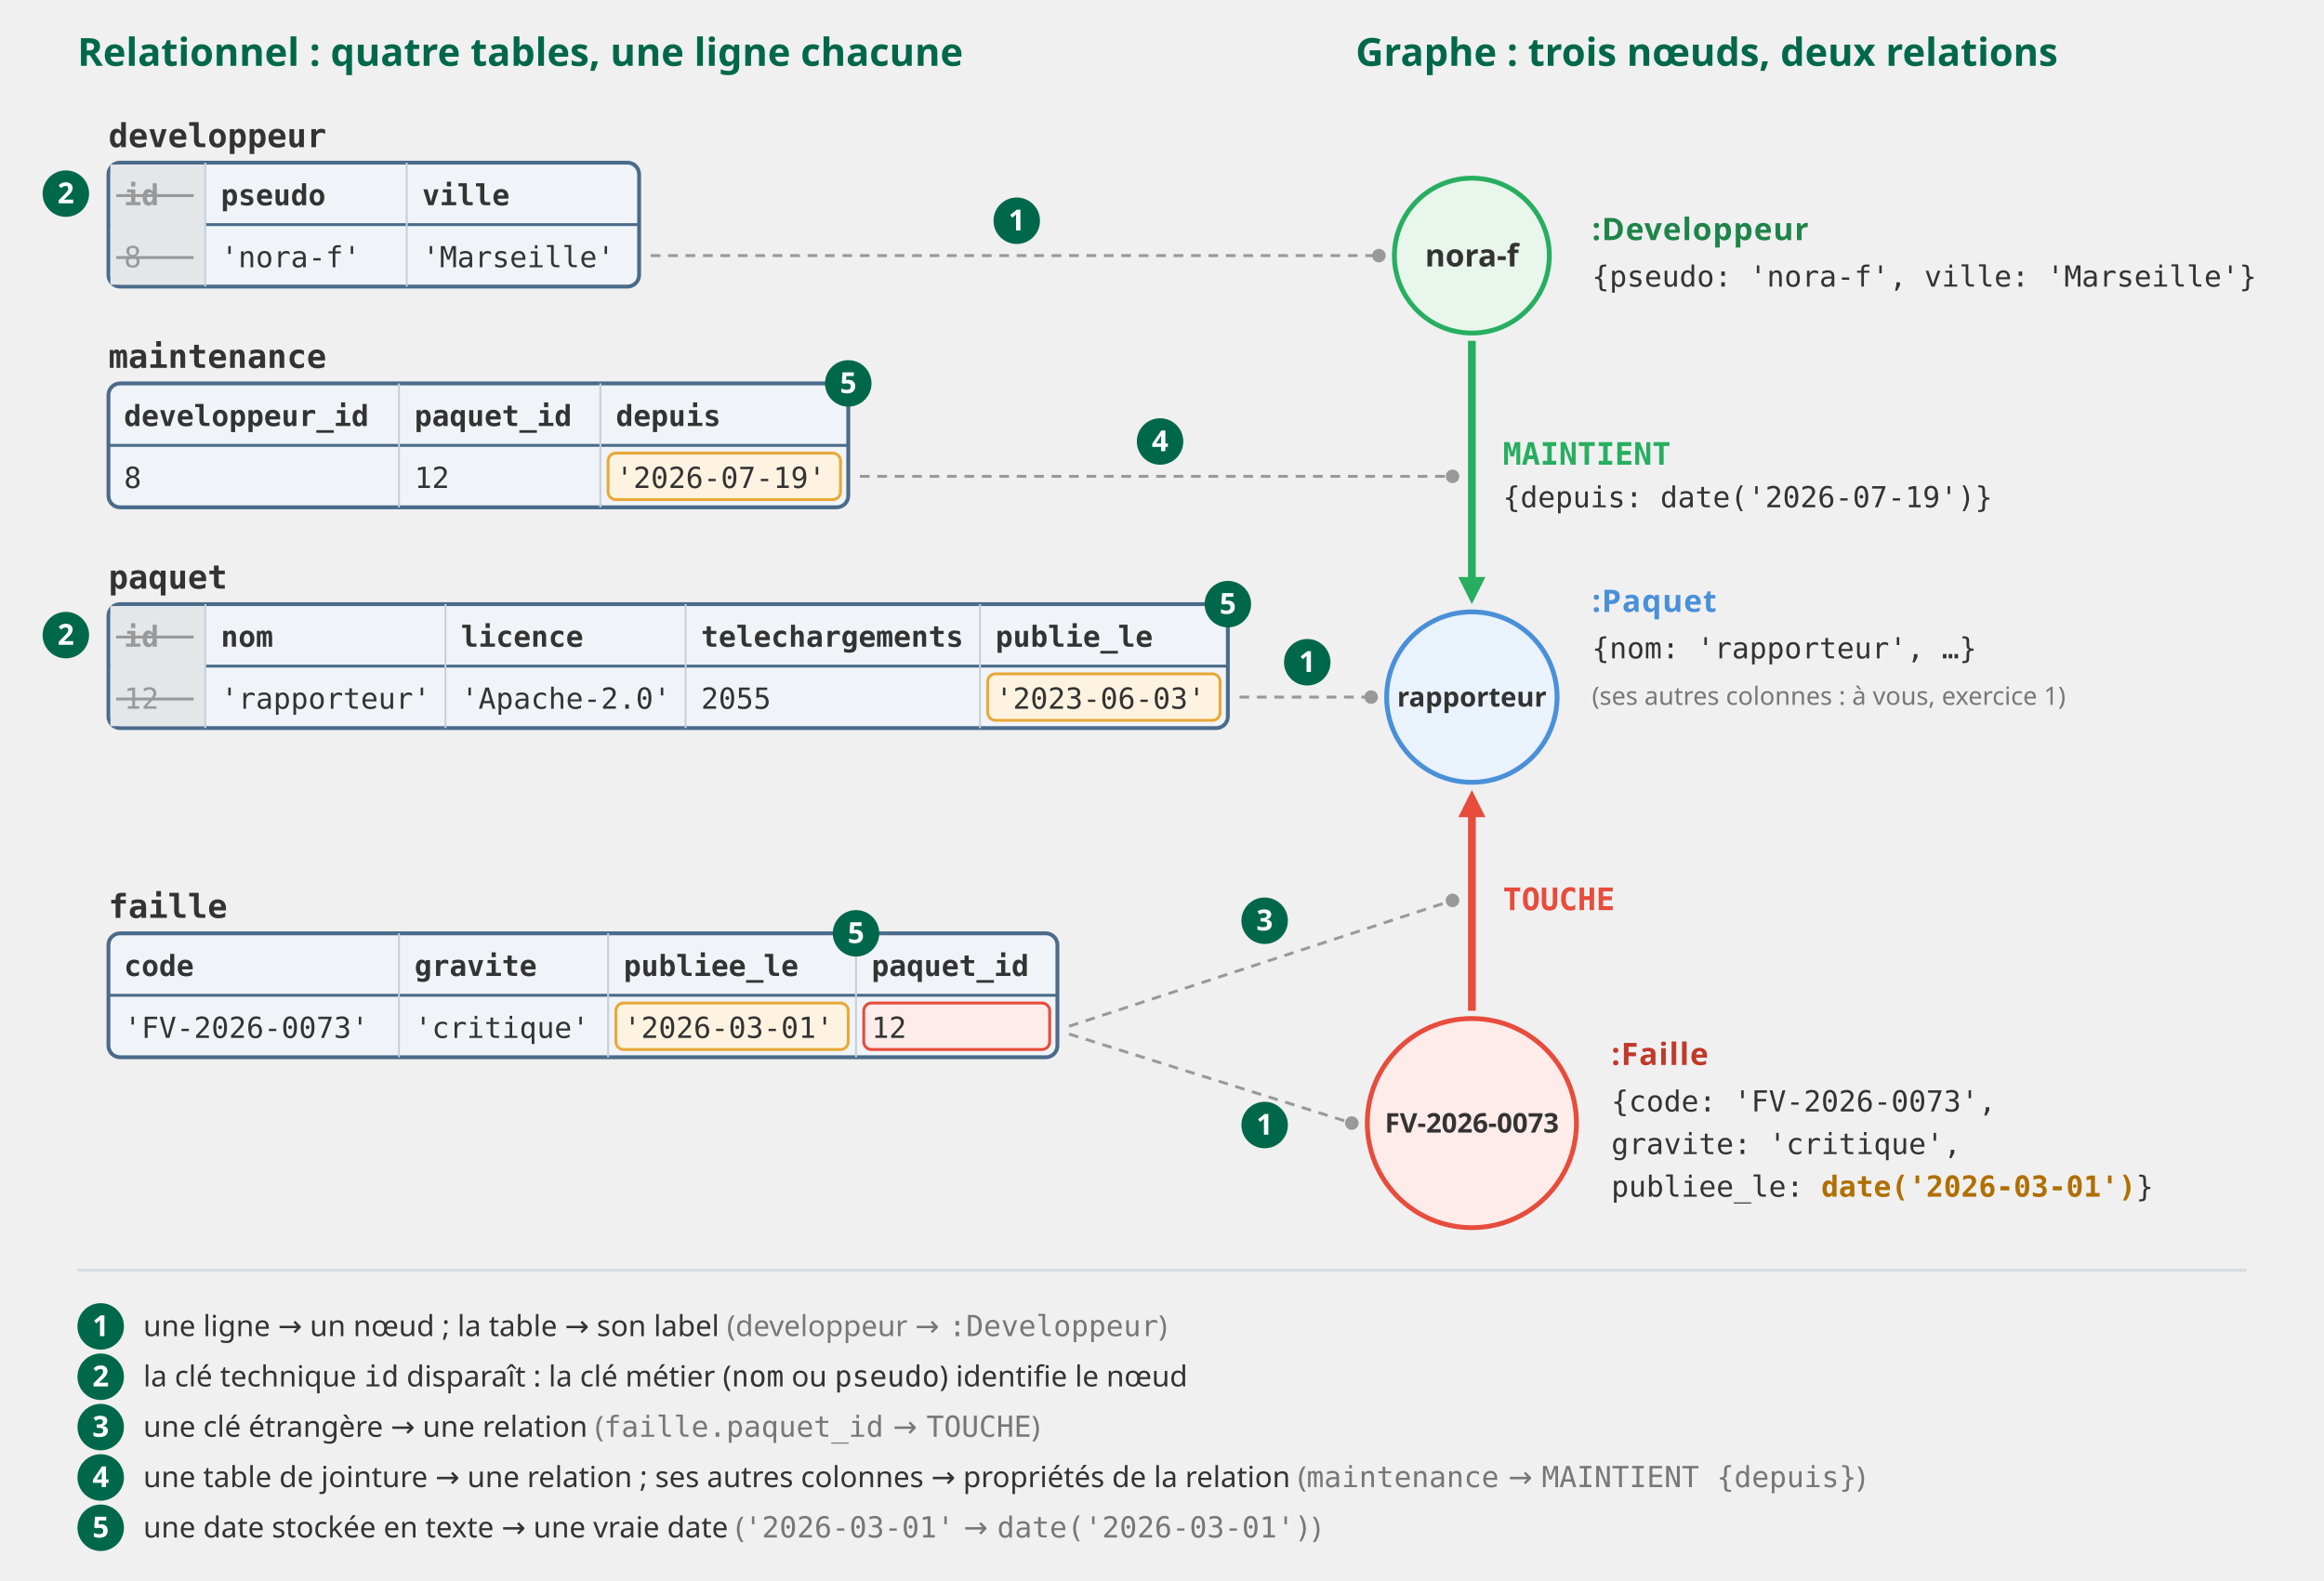
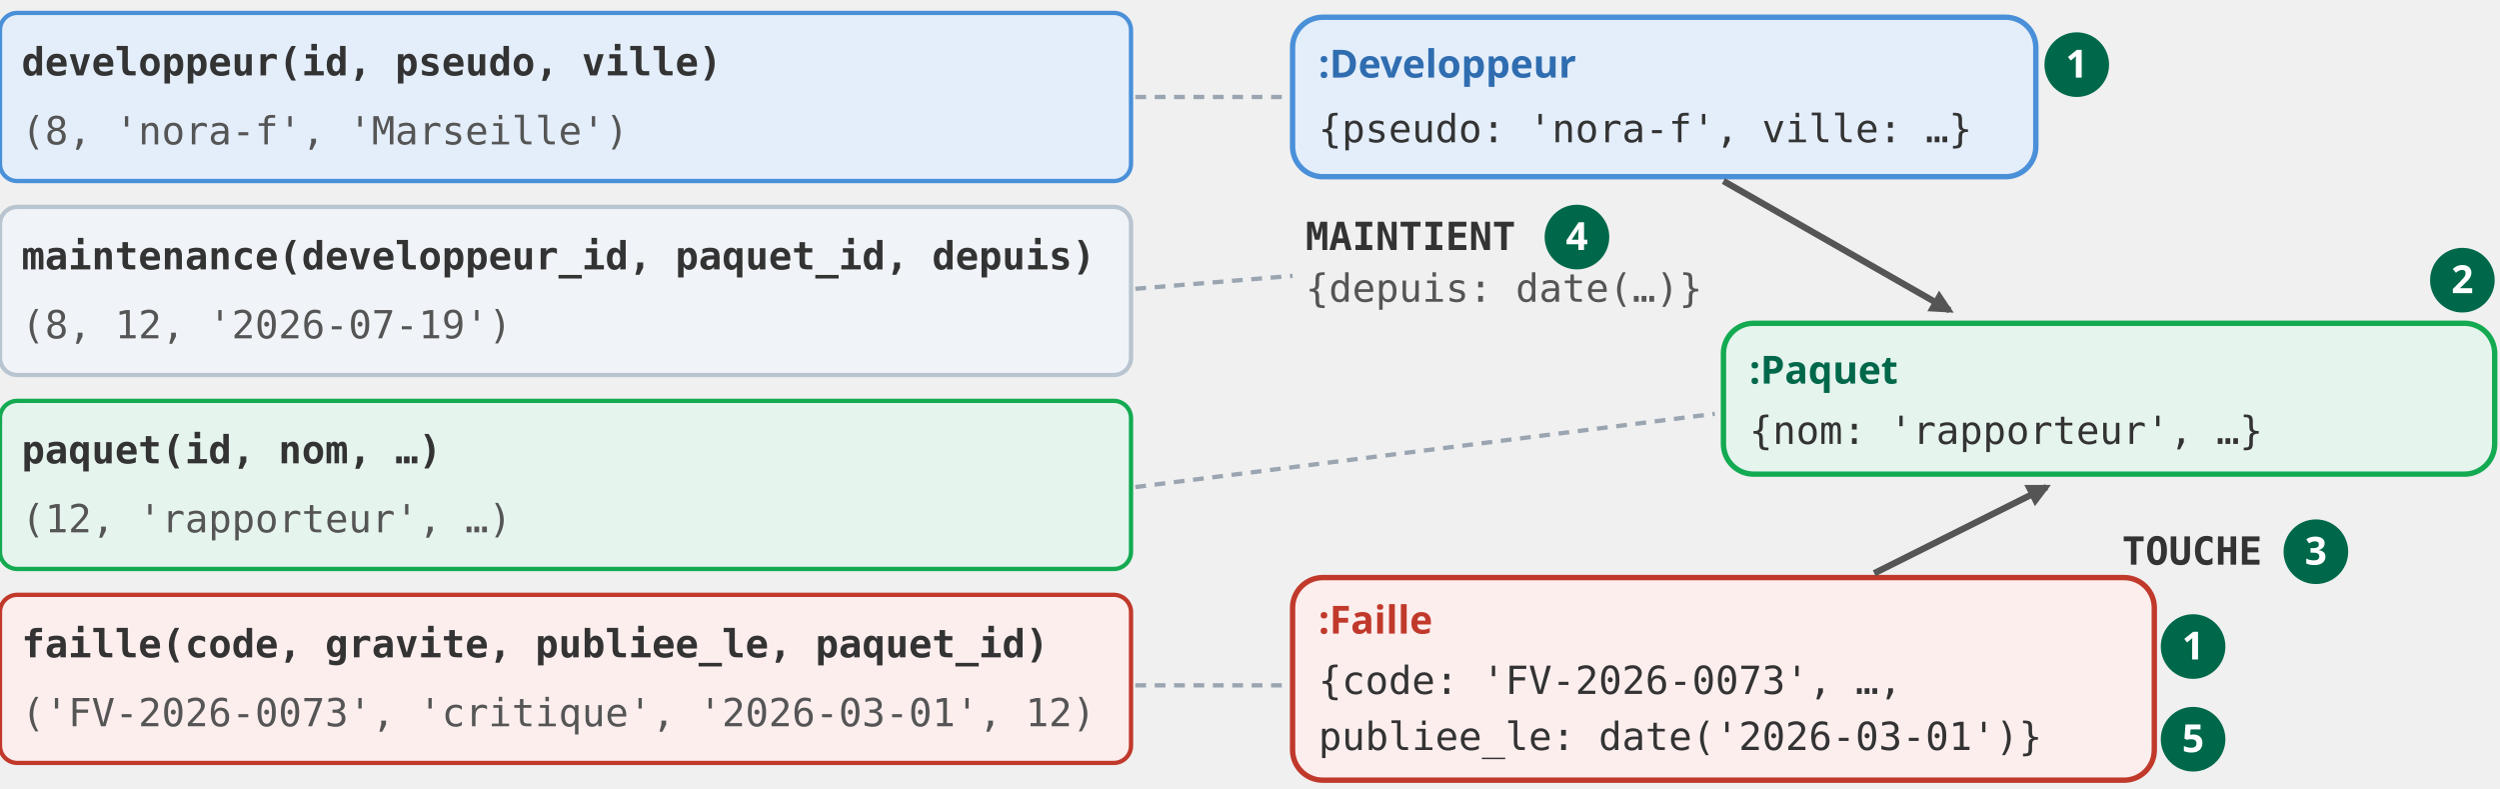
- <svg xmlns="http://www.w3.org/2000/svg" viewBox="0 0 1200 816" font-family="sans-serif" role="img" aria-labelledby="t">
+ <svg xmlns="http://www.w3.org/2000/svg" viewBox="0 0 1160 366" font-family="sans-serif" role="img" aria-labelledby="t">
  <defs>
-     <marker id="fv" viewBox="0 0 10 10" refX="5" refY="5" markerWidth="14" markerHeight="14" markerUnits="userSpaceOnUse" orient="auto-start-reverse">
-       <path d="M0,0 L10,5 L0,10 z" fill="#27ae60" />
+     <marker id="fl-bleu" viewBox="0 0 10 10" refX="8" refY="5" markerWidth="11" markerHeight="11" markerUnits="userSpaceOnUse" orient="auto-start-reverse">
+       <path d="M0,0 L10,5 L0,10 z" fill="#2f6db0" />
    </marker>
-     <marker id="fr" viewBox="0 0 10 10" refX="5" refY="5" markerWidth="14" markerHeight="14" markerUnits="userSpaceOnUse" orient="auto-start-reverse">
-       <path d="M0,0 L10,5 L0,10 z" fill="#e74c3c" />
+     <marker id="fl-orange" viewBox="0 0 10 10" refX="8" refY="5" markerWidth="11" markerHeight="11" markerUnits="userSpaceOnUse" orient="auto-start-reverse">
+       <path d="M0,0 L10,5 L0,10 z" fill="#9a6400" />
+     </marker>
+     <marker id="fl-vert" viewBox="0 0 10 10" refX="8" refY="5" markerWidth="11" markerHeight="11" markerUnits="userSpaceOnUse" orient="auto-start-reverse">
+       <path d="M0,0 L10,5 L0,10 z" fill="#00684a" />
+     </marker>
+     <marker id="fl-rouge" viewBox="0 0 10 10" refX="8" refY="5" markerWidth="11" markerHeight="11" markerUnits="userSpaceOnUse" orient="auto-start-reverse">
+       <path d="M0,0 L10,5 L0,10 z" fill="#c0392b" />
+     </marker>
+     <marker id="fl-violet" viewBox="0 0 10 10" refX="8" refY="5" markerWidth="11" markerHeight="11" markerUnits="userSpaceOnUse" orient="auto-start-reverse">
+       <path d="M0,0 L10,5 L0,10 z" fill="#8e44ad" />
+     </marker>
+     <marker id="fl-gris" viewBox="0 0 10 10" refX="8" refY="5" markerWidth="11" markerHeight="11" markerUnits="userSpaceOnUse" orient="auto-start-reverse">
+       <path d="M0,0 L10,5 L0,10 z" fill="#9aa5b1" />
+     </marker>
+     <marker id="fl-noir" viewBox="0 0 10 10" refX="8" refY="5" markerWidth="11" markerHeight="11" markerUnits="userSpaceOnUse" orient="auto-start-reverse">
+       <path d="M0,0 L10,5 L0,10 z" fill="#555" />
    </marker>
  </defs>
-   <text x="40" y="34" font-size="20" font-weight="bold" fill="#00684a">Relationnel : quatre tables, une ligne chacune</text>
-   <text x="700" y="34" font-size="20" font-weight="bold" fill="#00684a">Graphe : trois nœuds, deux relations</text>
-   <text x="56" y="76" font-size="17" font-weight="bold" font-family="monospace" fill="#333">developpeur</text>
-   <rect x="56" y="84" width="274" height="64" rx="6" fill="#f0f4f8" stroke="#4a6b8a" stroke-width="2" />
-   <line x1="56" y1="116" x2="330" y2="116" stroke="#4a6b8a" stroke-width="1.5" />
-   <rect x="57" y="85" width="49" height="62" fill="#e4e7ea" />
-   <text x="64" y="106" font-size="15" font-weight="bold" font-family="monospace" fill="#999">id</text>
-   <text x="64" y="138" font-size="15" font-family="monospace" fill="#999">8</text>
-   <line x1="60" y1="101" x2="100" y2="101" stroke="#999" stroke-width="1.5" />
-   <line x1="60" y1="133" x2="100" y2="133" stroke="#999" stroke-width="1.5" />
-   <line x1="106" y1="84" x2="106" y2="148" stroke="#c5d0db" stroke-width="1" />
-   <text x="114" y="106" font-size="15" font-weight="bold" font-family="monospace" fill="#333">pseudo</text>
-   <text x="114" y="138" font-size="15" font-family="monospace" fill="#333">'nora-f'</text>
-   <line x1="210" y1="84" x2="210" y2="148" stroke="#c5d0db" stroke-width="1" />
-   <text x="218" y="106" font-size="15" font-weight="bold" font-family="monospace" fill="#333">ville</text>
-   <text x="218" y="138" font-size="15" font-family="monospace" fill="#333">'Marseille'</text>
-   <text x="56" y="190" font-size="17" font-weight="bold" font-family="monospace" fill="#333">maintenance</text>
-   <rect x="56" y="198" width="382" height="64" rx="6" fill="#f0f4f8" stroke="#4a6b8a" stroke-width="2" />
-   <line x1="56" y1="230" x2="438" y2="230" stroke="#4a6b8a" stroke-width="1.5" />
-   <text x="64" y="220" font-size="15" font-weight="bold" font-family="monospace" fill="#333">developpeur_id</text>
-   <text x="64" y="252" font-size="15" font-family="monospace" fill="#333">8</text>
-   <line x1="206" y1="198" x2="206" y2="262" stroke="#c5d0db" stroke-width="1" />
-   <text x="214" y="220" font-size="15" font-weight="bold" font-family="monospace" fill="#333">paquet_id</text>
-   <text x="214" y="252" font-size="15" font-family="monospace" fill="#333">12</text>
-   <rect x="314" y="234" width="120" height="24" rx="4" fill="#fdf3e0" stroke="#e8a838" stroke-width="1.5" />
-   <line x1="310" y1="198" x2="310" y2="262" stroke="#c5d0db" stroke-width="1" />
-   <text x="318" y="220" font-size="15" font-weight="bold" font-family="monospace" fill="#333">depuis</text>
-   <text x="318" y="252" font-size="15" font-family="monospace" fill="#333">'2026-07-19'</text>
-   <text x="56" y="304" font-size="17" font-weight="bold" font-family="monospace" fill="#333">paquet</text>
-   <rect x="56" y="312" width="578" height="64" rx="6" fill="#f0f4f8" stroke="#4a6b8a" stroke-width="2" />
-   <line x1="56" y1="344" x2="634" y2="344" stroke="#4a6b8a" stroke-width="1.5" />
-   <rect x="57" y="313" width="49" height="62" fill="#e4e7ea" />
-   <text x="64" y="334" font-size="15" font-weight="bold" font-family="monospace" fill="#999">id</text>
-   <text x="64" y="366" font-size="15" font-family="monospace" fill="#999">12</text>
-   <line x1="60" y1="329" x2="100" y2="329" stroke="#999" stroke-width="1.5" />
-   <line x1="60" y1="361" x2="100" y2="361" stroke="#999" stroke-width="1.5" />
-   <line x1="106" y1="312" x2="106" y2="376" stroke="#c5d0db" stroke-width="1" />
-   <text x="114" y="334" font-size="15" font-weight="bold" font-family="monospace" fill="#333">nom</text>
-   <text x="114" y="366" font-size="15" font-family="monospace" fill="#333">'rapporteur'</text>
-   <line x1="230" y1="312" x2="230" y2="376" stroke="#c5d0db" stroke-width="1" />
-   <text x="238" y="334" font-size="15" font-weight="bold" font-family="monospace" fill="#333">licence</text>
-   <text x="238" y="366" font-size="15" font-family="monospace" fill="#333">'Apache-2.0'</text>
-   <line x1="354" y1="312" x2="354" y2="376" stroke="#c5d0db" stroke-width="1" />
-   <text x="362" y="334" font-size="15" font-weight="bold" font-family="monospace" fill="#333">telechargements</text>
-   <text x="362" y="366" font-size="15" font-family="monospace" fill="#333">2055</text>
-   <rect x="510" y="348" width="120" height="24" rx="4" fill="#fdf3e0" stroke="#e8a838" stroke-width="1.5" />
-   <line x1="506" y1="312" x2="506" y2="376" stroke="#c5d0db" stroke-width="1" />
-   <text x="514" y="334" font-size="15" font-weight="bold" font-family="monospace" fill="#333">publie_le</text>
-   <text x="514" y="366" font-size="15" font-family="monospace" fill="#333">'2023-06-03'</text>
-   <text x="56" y="474" font-size="17" font-weight="bold" font-family="monospace" fill="#333">faille</text>
-   <rect x="56" y="482" width="490" height="64" rx="6" fill="#f0f4f8" stroke="#4a6b8a" stroke-width="2" />
-   <line x1="56" y1="514" x2="546" y2="514" stroke="#4a6b8a" stroke-width="1.5" />
-   <text x="64" y="504" font-size="15" font-weight="bold" font-family="monospace" fill="#333">code</text>
-   <text x="64" y="536" font-size="15" font-family="monospace" fill="#333">'FV-2026-0073'</text>
-   <line x1="206" y1="482" x2="206" y2="546" stroke="#c5d0db" stroke-width="1" />
-   <text x="214" y="504" font-size="15" font-weight="bold" font-family="monospace" fill="#333">gravite</text>
-   <text x="214" y="536" font-size="15" font-family="monospace" fill="#333">'critique'</text>
-   <rect x="318" y="518" width="120" height="24" rx="4" fill="#fdf3e0" stroke="#e8a838" stroke-width="1.5" />
-   <line x1="314" y1="482" x2="314" y2="546" stroke="#c5d0db" stroke-width="1" />
-   <text x="322" y="504" font-size="15" font-weight="bold" font-family="monospace" fill="#333">publiee_le</text>
-   <text x="322" y="536" font-size="15" font-family="monospace" fill="#333">'2026-03-01'</text>
-   <rect x="446" y="518" width="96" height="24" rx="4" fill="#fdecea" stroke="#e74c3c" stroke-width="1.5" />
-   <line x1="442" y1="482" x2="442" y2="546" stroke="#c5d0db" stroke-width="1" />
-   <text x="450" y="504" font-size="15" font-weight="bold" font-family="monospace" fill="#333">paquet_id</text>
-   <text x="450" y="536" font-size="15" font-family="monospace" fill="#333">12</text>
-   <g>
-     <circle cx="760" cy="132" r="40" fill="#e8f6ec" stroke="#27ae60" stroke-width="2.5" />
-     <text x="760" y="137.6" font-size="16" font-weight="bold" fill="#333" text-anchor="middle">nora-f</text>
-   </g>
-   <g>
-     <circle cx="760" cy="360" r="44" fill="#eaf2fb" stroke="#4a90d9" stroke-width="2.5" />
-     <text x="760" y="364.9" font-size="14" font-weight="bold" fill="#333" text-anchor="middle">rapporteur</text>
-   </g>
-   <g>
-     <circle cx="760" cy="580" r="54" fill="#fdecea" stroke="#e74c3c" stroke-width="2.5" />
-     <text x="760" y="584.9" font-size="14" font-weight="bold" fill="#333" text-anchor="middle">FV-2026-0073</text>
-   </g>
-   <path d="M760,176 L760,305" fill="none" stroke="#27ae60" stroke-width="4" marker-end="url(#fv)" />
-   <path d="M760,522 L760,415" fill="none" stroke="#e74c3c" stroke-width="4" marker-end="url(#fr)" />
-   <text x="776" y="240" font-size="16" font-weight="bold" font-family="monospace" fill="#27ae60">MAINTIENT</text>
-   <text x="776" y="262" font-size="15" font-family="monospace" fill="#333">{depuis: date('2026-07-19')}</text>
-   <text x="776" y="470" font-size="16" font-weight="bold" font-family="monospace" fill="#e74c3c">TOUCHE</text>
-   <text x="822" y="124" font-size="16" font-weight="bold" fill="#1e8449" letter-spacing="0.5">:Developpeur</text>
-   <text x="822" y="148" font-size="15" font-family="monospace" fill="#333">{pseudo: 'nora-f', ville: 'Marseille'}</text>
-   <text x="822" y="316" font-size="16" font-weight="bold" fill="#4a90d9" letter-spacing="0.5">:Paquet</text>
-   <text x="822" y="340" font-size="15" font-family="monospace" fill="#333">{nom: 'rapporteur', …}</text>
-   <text x="822" y="364" font-size="13" fill="#777">(ses autres colonnes : à vous, exercice 1)</text>
-   <text x="832" y="550" font-size="16" font-weight="bold" fill="#c0392b" letter-spacing="0.5">:Faille</text>
-   <text x="832" y="574" font-size="15" font-family="monospace" fill="#333">{code: 'FV-2026-0073',</text>
-   <text x="832" y="596" font-size="15" font-family="monospace" fill="#333"> gravite: 'critique',</text>
-   <text x="832" y="618" font-size="15" font-family="monospace" fill="#333"> publiee_le: <tspan font-weight="bold" fill="#b06f00">date('2026-03-01')</tspan>}</text>
-   <line x1="336" y1="132" x2="712" y2="132" stroke="#999" stroke-width="1.5" stroke-dasharray="5 4" />
-   <circle cx="712" cy="132" r="3.5" fill="#999" />
-   <line x1="444" y1="246" x2="750" y2="246" stroke="#999" stroke-width="1.5" stroke-dasharray="5 4" />
-   <circle cx="750" cy="246" r="3.5" fill="#999" />
-   <line x1="640" y1="360" x2="708" y2="360" stroke="#999" stroke-width="1.5" stroke-dasharray="5 4" />
-   <circle cx="708" cy="360" r="3.5" fill="#999" />
-   <line x1="552" y1="530" x2="750" y2="465" stroke="#999" stroke-width="1.5" stroke-dasharray="5 4" />
-   <circle cx="750" cy="465" r="3.5" fill="#999" />
-   <line x1="552" y1="534" x2="698" y2="580" stroke="#999" stroke-width="1.5" stroke-dasharray="5 4" />
-   <circle cx="698" cy="580" r="3.5" fill="#999" />
-   <circle cx="525" cy="114" r="12" fill="#00684a" />
-   <text x="525" y="119" font-size="15" font-weight="bold" fill="#ffffff" text-anchor="middle">1</text>
-   <circle cx="675" cy="342" r="12" fill="#00684a" />
-   <text x="675" y="347" font-size="15" font-weight="bold" fill="#ffffff" text-anchor="middle">1</text>
-   <circle cx="34" cy="100" r="12" fill="#00684a" />
-   <text x="34" y="105" font-size="15" font-weight="bold" fill="#ffffff" text-anchor="middle">2</text>
-   <circle cx="34" cy="328" r="12" fill="#00684a" />
-   <text x="34" y="333" font-size="15" font-weight="bold" fill="#ffffff" text-anchor="middle">2</text>
-   <circle cx="599" cy="228" r="12" fill="#00684a" />
-   <text x="599" y="233" font-size="15" font-weight="bold" fill="#ffffff" text-anchor="middle">4</text>
-   <circle cx="653" cy="475.5" r="12" fill="#00684a" />
-   <text x="653" y="480.5" font-size="15" font-weight="bold" fill="#ffffff" text-anchor="middle">3</text>
-   <circle cx="653" cy="581" r="12" fill="#00684a" />
-   <text x="653" y="586" font-size="15" font-weight="bold" fill="#ffffff" text-anchor="middle">1</text>
-   <circle cx="442" cy="482" r="12" fill="#00684a" />
-   <text x="442" y="487" font-size="15" font-weight="bold" fill="#ffffff" text-anchor="middle">5</text>
-   <circle cx="438" cy="198" r="12" fill="#00684a" />
-   <text x="438" y="203" font-size="15" font-weight="bold" fill="#ffffff" text-anchor="middle">5</text>
-   <circle cx="634" cy="312" r="12" fill="#00684a" />
-   <text x="634" y="317" font-size="15" font-weight="bold" fill="#ffffff" text-anchor="middle">5</text>
-   <line x1="40" y1="656" x2="1160" y2="656" stroke="#d5dbe1" stroke-width="1.5" />
-   <circle cx="52" cy="685" r="12" fill="#00684a" />
-   <text x="52" y="690" font-size="15" font-weight="bold" fill="#ffffff" text-anchor="middle">1</text>
-   <text x="74" y="690" font-size="15" fill="#333">une ligne → un nœud ; la table → son label <tspan fill="#777">(developpeur → <tspan font-family="monospace">:Developpeur</tspan>)</tspan>
-   </text>
-   <circle cx="52" cy="711" r="12" fill="#00684a" />
-   <text x="52" y="716" font-size="15" font-weight="bold" fill="#ffffff" text-anchor="middle">2</text>
-   <text x="74" y="716" font-size="15" fill="#333">la clé technique <tspan font-family="monospace">id</tspan> disparaît : la clé métier (<tspan font-family="monospace">nom</tspan> ou <tspan font-family="monospace">pseudo</tspan>) identifie le nœud</text>
-   <circle cx="52" cy="737" r="12" fill="#00684a" />
-   <text x="52" y="742" font-size="15" font-weight="bold" fill="#ffffff" text-anchor="middle">3</text>
-   <text x="74" y="742" font-size="15" fill="#333">une clé étrangère → une relation <tspan fill="#777">(<tspan font-family="monospace">faille.paquet_id</tspan> → <tspan font-family="monospace">TOUCHE</tspan>)</tspan>
-   </text>
-   <circle cx="52" cy="763" r="12" fill="#00684a" />
-   <text x="52" y="768" font-size="15" font-weight="bold" fill="#ffffff" text-anchor="middle">4</text>
-   <text x="74" y="768" font-size="15" fill="#333">une table de jointure → une relation ; ses autres colonnes → propriétés de la relation <tspan fill="#777">(<tspan font-family="monospace">maintenance</tspan> → <tspan font-family="monospace">MAINTIENT {depuis}</tspan>)</tspan>
-   </text>
-   <circle cx="52" cy="789" r="12" fill="#00684a" />
-   <text x="52" y="794" font-size="15" font-weight="bold" fill="#ffffff" text-anchor="middle">5</text>
-   <text x="74" y="794" font-size="15" fill="#333">une date stockée en texte → une vraie date <tspan fill="#777">(<tspan font-family="monospace">'2026-03-01'</tspan> → <tspan font-family="monospace">date('2026-03-01')</tspan>)</tspan>
-   </text>
+   <rect x="0" y="6" width="525" height="78" rx="8" fill="#e3eefa" stroke="#4a90d9" stroke-width="2" />
+   <text x="10" y="35" font-size="18" font-weight="bold" font-family="monospace" fill="#333">developpeur(id, pseudo, ville)</text>
+   <text x="10" y="67" font-size="18" font-family="monospace" fill="#555">(8, 'nora-f', 'Marseille')</text>
+   <rect x="0" y="96" width="525" height="78" rx="8" fill="#f0f4f8" stroke="#b8c4cf" stroke-width="2" />
+   <text x="10" y="125" font-size="18" font-weight="bold" font-family="monospace" fill="#333">maintenance(developpeur_id, paquet_id, depuis)</text>
+   <text x="10" y="157" font-size="18" font-family="monospace" fill="#555">(8, 12, '2026-07-19')</text>
+   <rect x="0" y="186" width="525" height="78" rx="8" fill="#e6f4ee" stroke="#13aa52" stroke-width="2" />
+   <text x="10" y="215" font-size="18" font-weight="bold" font-family="monospace" fill="#333">paquet(id, nom, …)</text>
+   <text x="10" y="247" font-size="18" font-family="monospace" fill="#555">(12, 'rapporteur', …)</text>
+   <rect x="0" y="276" width="525" height="78" rx="8" fill="#fdeeee" stroke="#c0392b" stroke-width="2" />
+   <text x="10" y="305" font-size="18" font-weight="bold" font-family="monospace" fill="#333">faille(code, gravite, publiee_le, paquet_id)</text>
+   <text x="10" y="337" font-size="18" font-family="monospace" fill="#555">('FV-2026-0073', 'critique', '2026-03-01', 12)</text>
+   <rect x="600" y="8" width="345" height="74" rx="14" fill="#e3eefa" stroke="#4a90d9" stroke-width="2.5" />
+   <text x="612" y="36" font-size="18" font-weight="bold" fill="#2f6db0">:Developpeur</text>
+   <text x="612" y="66" font-size="18" font-family="monospace" fill="#333">{pseudo: 'nora-f', ville: …}</text>
+   <rect x="800" y="150" width="358" height="70" rx="14" fill="#e6f4ee" stroke="#13aa52" stroke-width="2.5" />
+   <text x="812" y="178" font-size="18" font-weight="bold" fill="#00684a">:Paquet</text>
+   <text x="812" y="206" font-size="18" font-family="monospace" fill="#333">{nom: 'rapporteur', …}</text>
+   <rect x="600" y="268" width="400" height="94" rx="14" fill="#fdeeee" stroke="#c0392b" stroke-width="2.5" />
+   <text x="612" y="294" font-size="18" font-weight="bold" fill="#c0392b">:Faille</text>
+   <text x="612" y="322" font-size="18" font-family="monospace" fill="#333">{code: 'FV-2026-0073', …,</text>
+   <text x="612" y="348" font-size="18" font-family="monospace" fill="#333"> publiee_le: date('2026-03-01')}</text>
+   <line x1="800" y1="84" x2="905" y2="144" stroke="#555" stroke-width="3" marker-end="url(#fl-noir)" />
+   <text x="606" y="116" font-size="18" font-weight="bold" font-family="monospace" fill="#333">MAINTIENT</text>
+   <text x="606" y="140" font-size="18" font-family="monospace" fill="#555">{depuis: date(…)}</text>
+   <line x1="870" y1="266" x2="950" y2="226" stroke="#555" stroke-width="3" marker-end="url(#fl-noir)" />
+   <text x="985" y="262" font-size="18" font-weight="bold" font-family="monospace" fill="#333">TOUCHE</text>
+   <circle cx="964" cy="30" r="15" fill="#00684a" />
+   <text x="964" y="36" font-size="18" font-weight="bold" fill="#fff" text-anchor="middle">1</text>
+   <circle cx="1018" cy="300" r="15" fill="#00684a" />
+   <text x="1018" y="306" font-size="18" font-weight="bold" fill="#fff" text-anchor="middle">1</text>
+   <circle cx="1143" cy="130" r="15" fill="#00684a" />
+   <text x="1143" y="136" font-size="18" font-weight="bold" fill="#fff" text-anchor="middle">2</text>
+   <circle cx="1075" cy="256" r="15" fill="#00684a" />
+   <text x="1075" y="262" font-size="18" font-weight="bold" fill="#fff" text-anchor="middle">3</text>
+   <circle cx="732" cy="110" r="15" fill="#00684a" />
+   <text x="732" y="116" font-size="18" font-weight="bold" fill="#fff" text-anchor="middle">4</text>
+   <circle cx="1018" cy="343" r="15" fill="#00684a" />
+   <text x="1018" y="349" font-size="18" font-weight="bold" fill="#fff" text-anchor="middle">5</text>
+   <line x1="527" y1="45" x2="596" y2="45" stroke="#9aa5b1" stroke-width="2" stroke-dasharray="5 4" />
+   <line x1="527" y1="134" x2="600" y2="128" stroke="#9aa5b1" stroke-width="2" stroke-dasharray="5 4" />
+   <line x1="527" y1="226" x2="796" y2="192" stroke="#9aa5b1" stroke-width="2" stroke-dasharray="5 4" />
+   <line x1="527" y1="318" x2="596" y2="318" stroke="#9aa5b1" stroke-width="2" stroke-dasharray="5 4" />
</svg>
